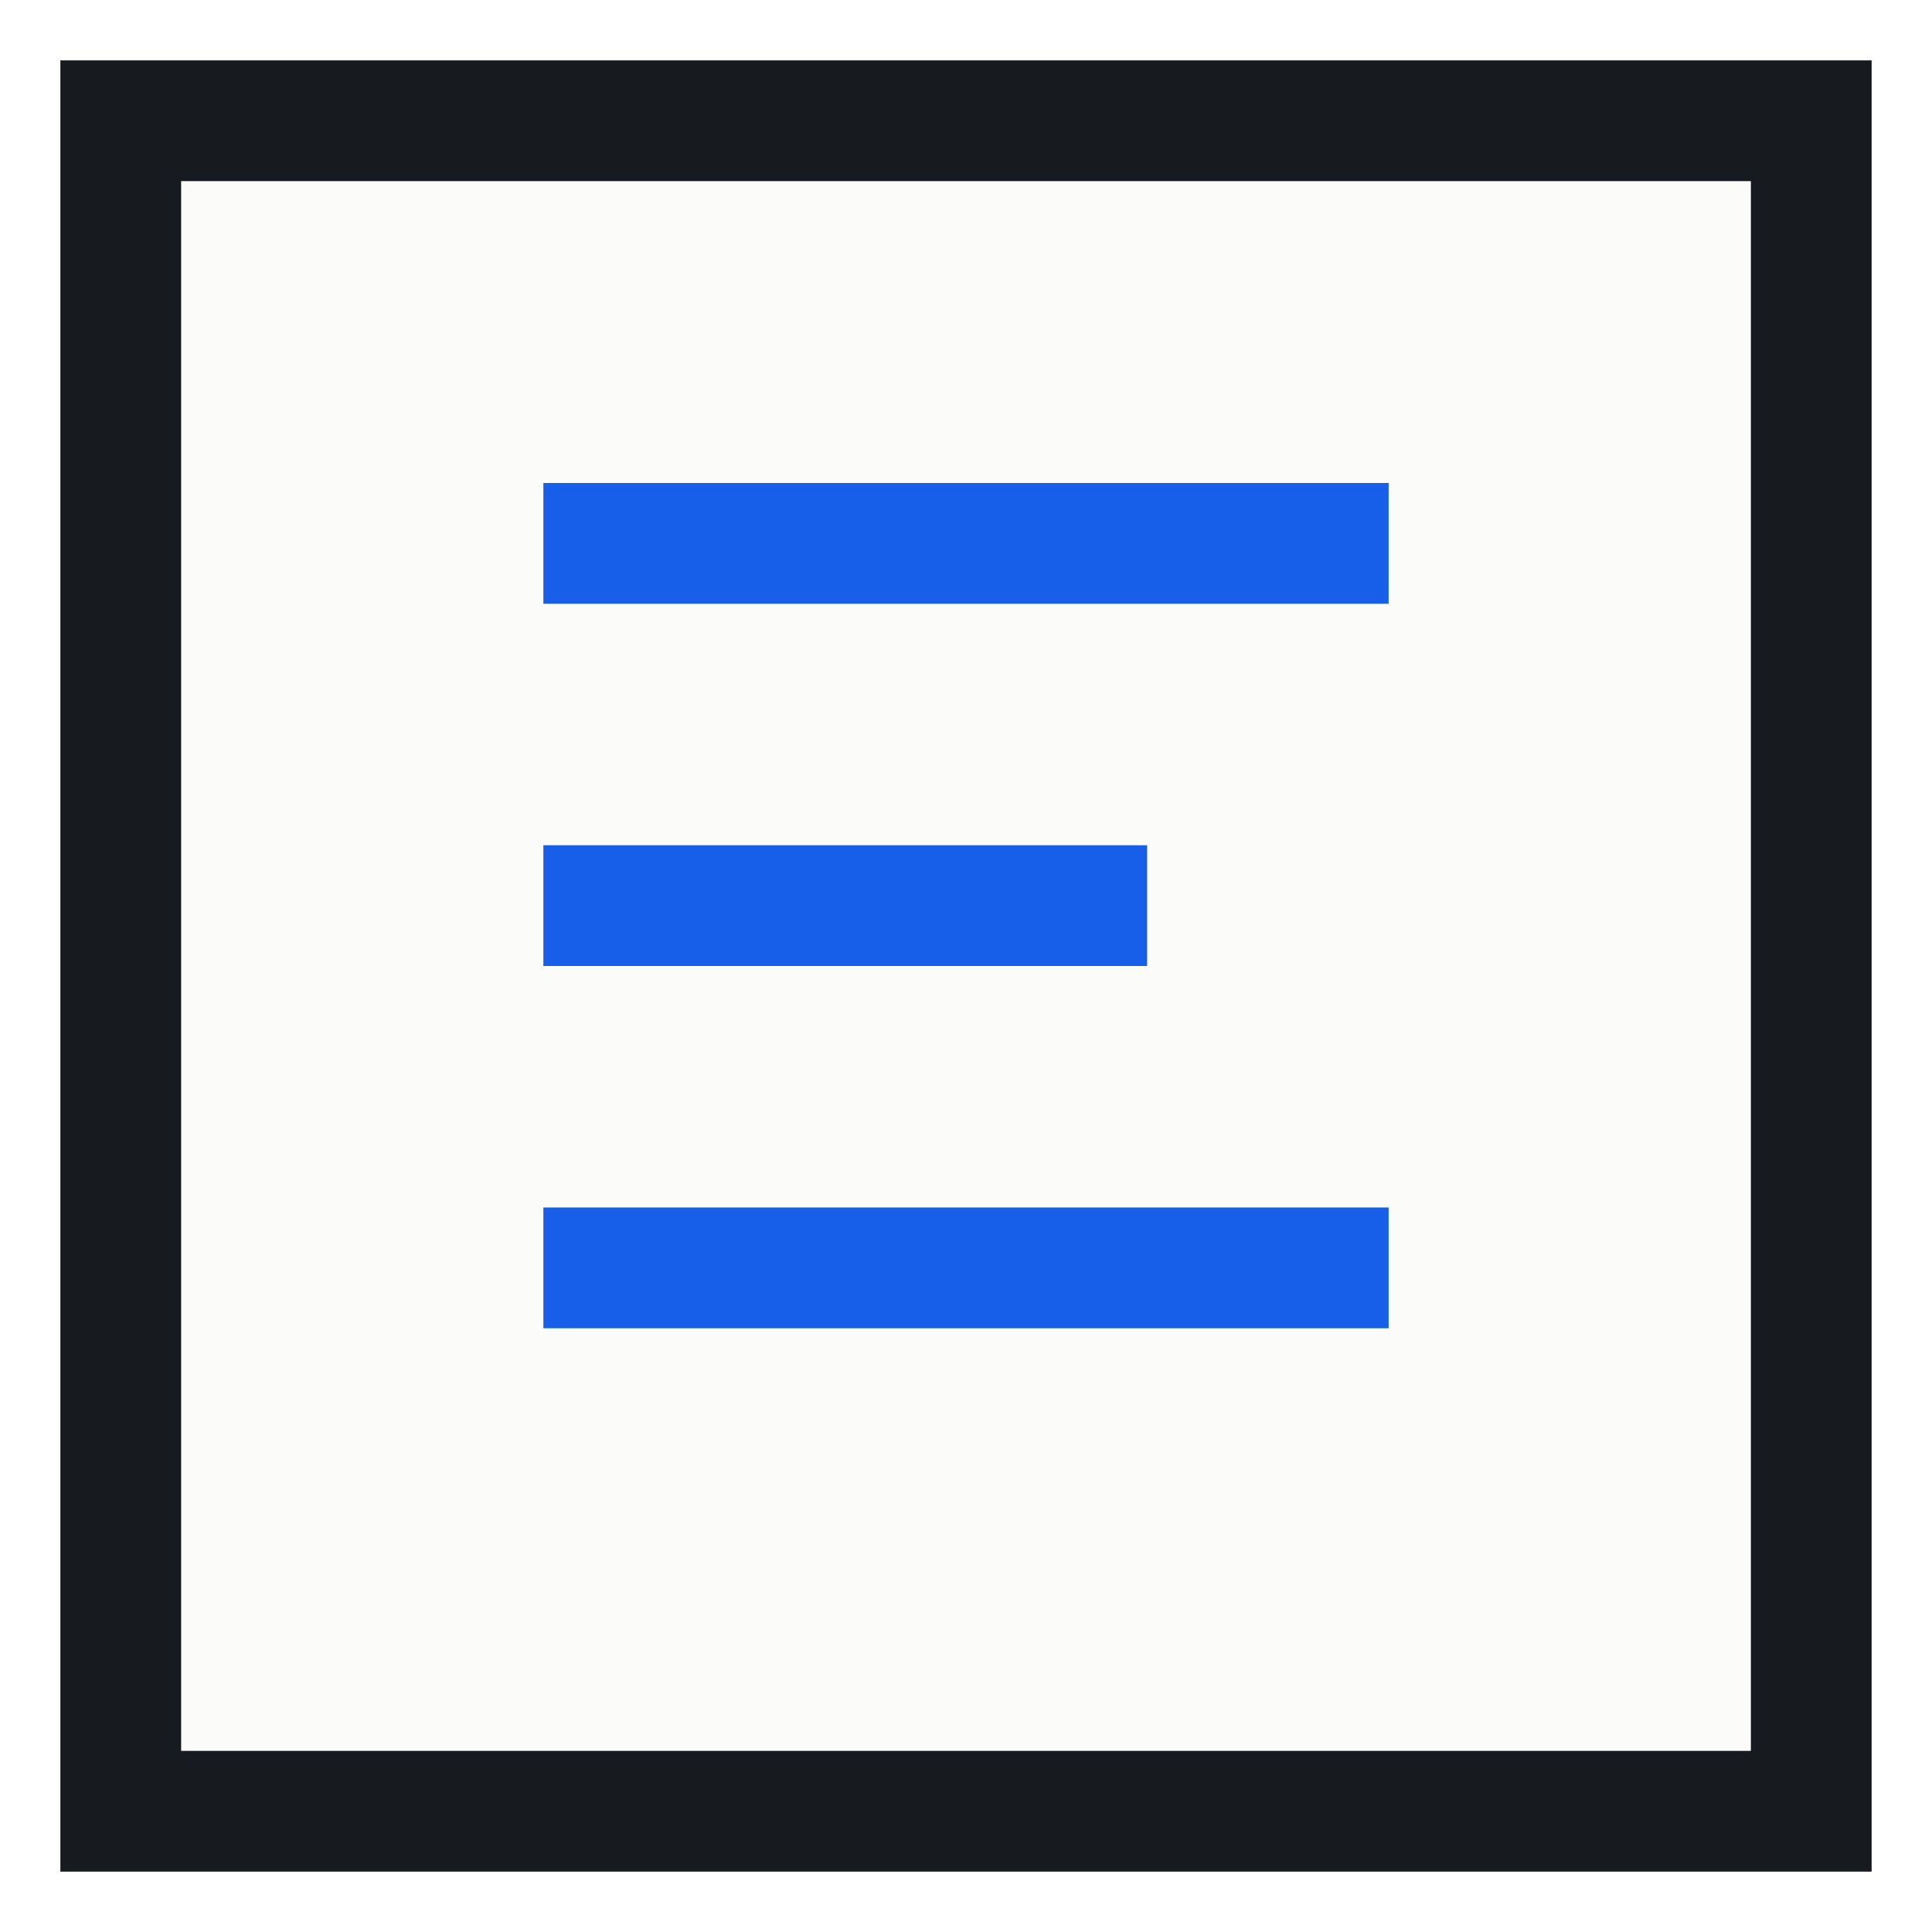
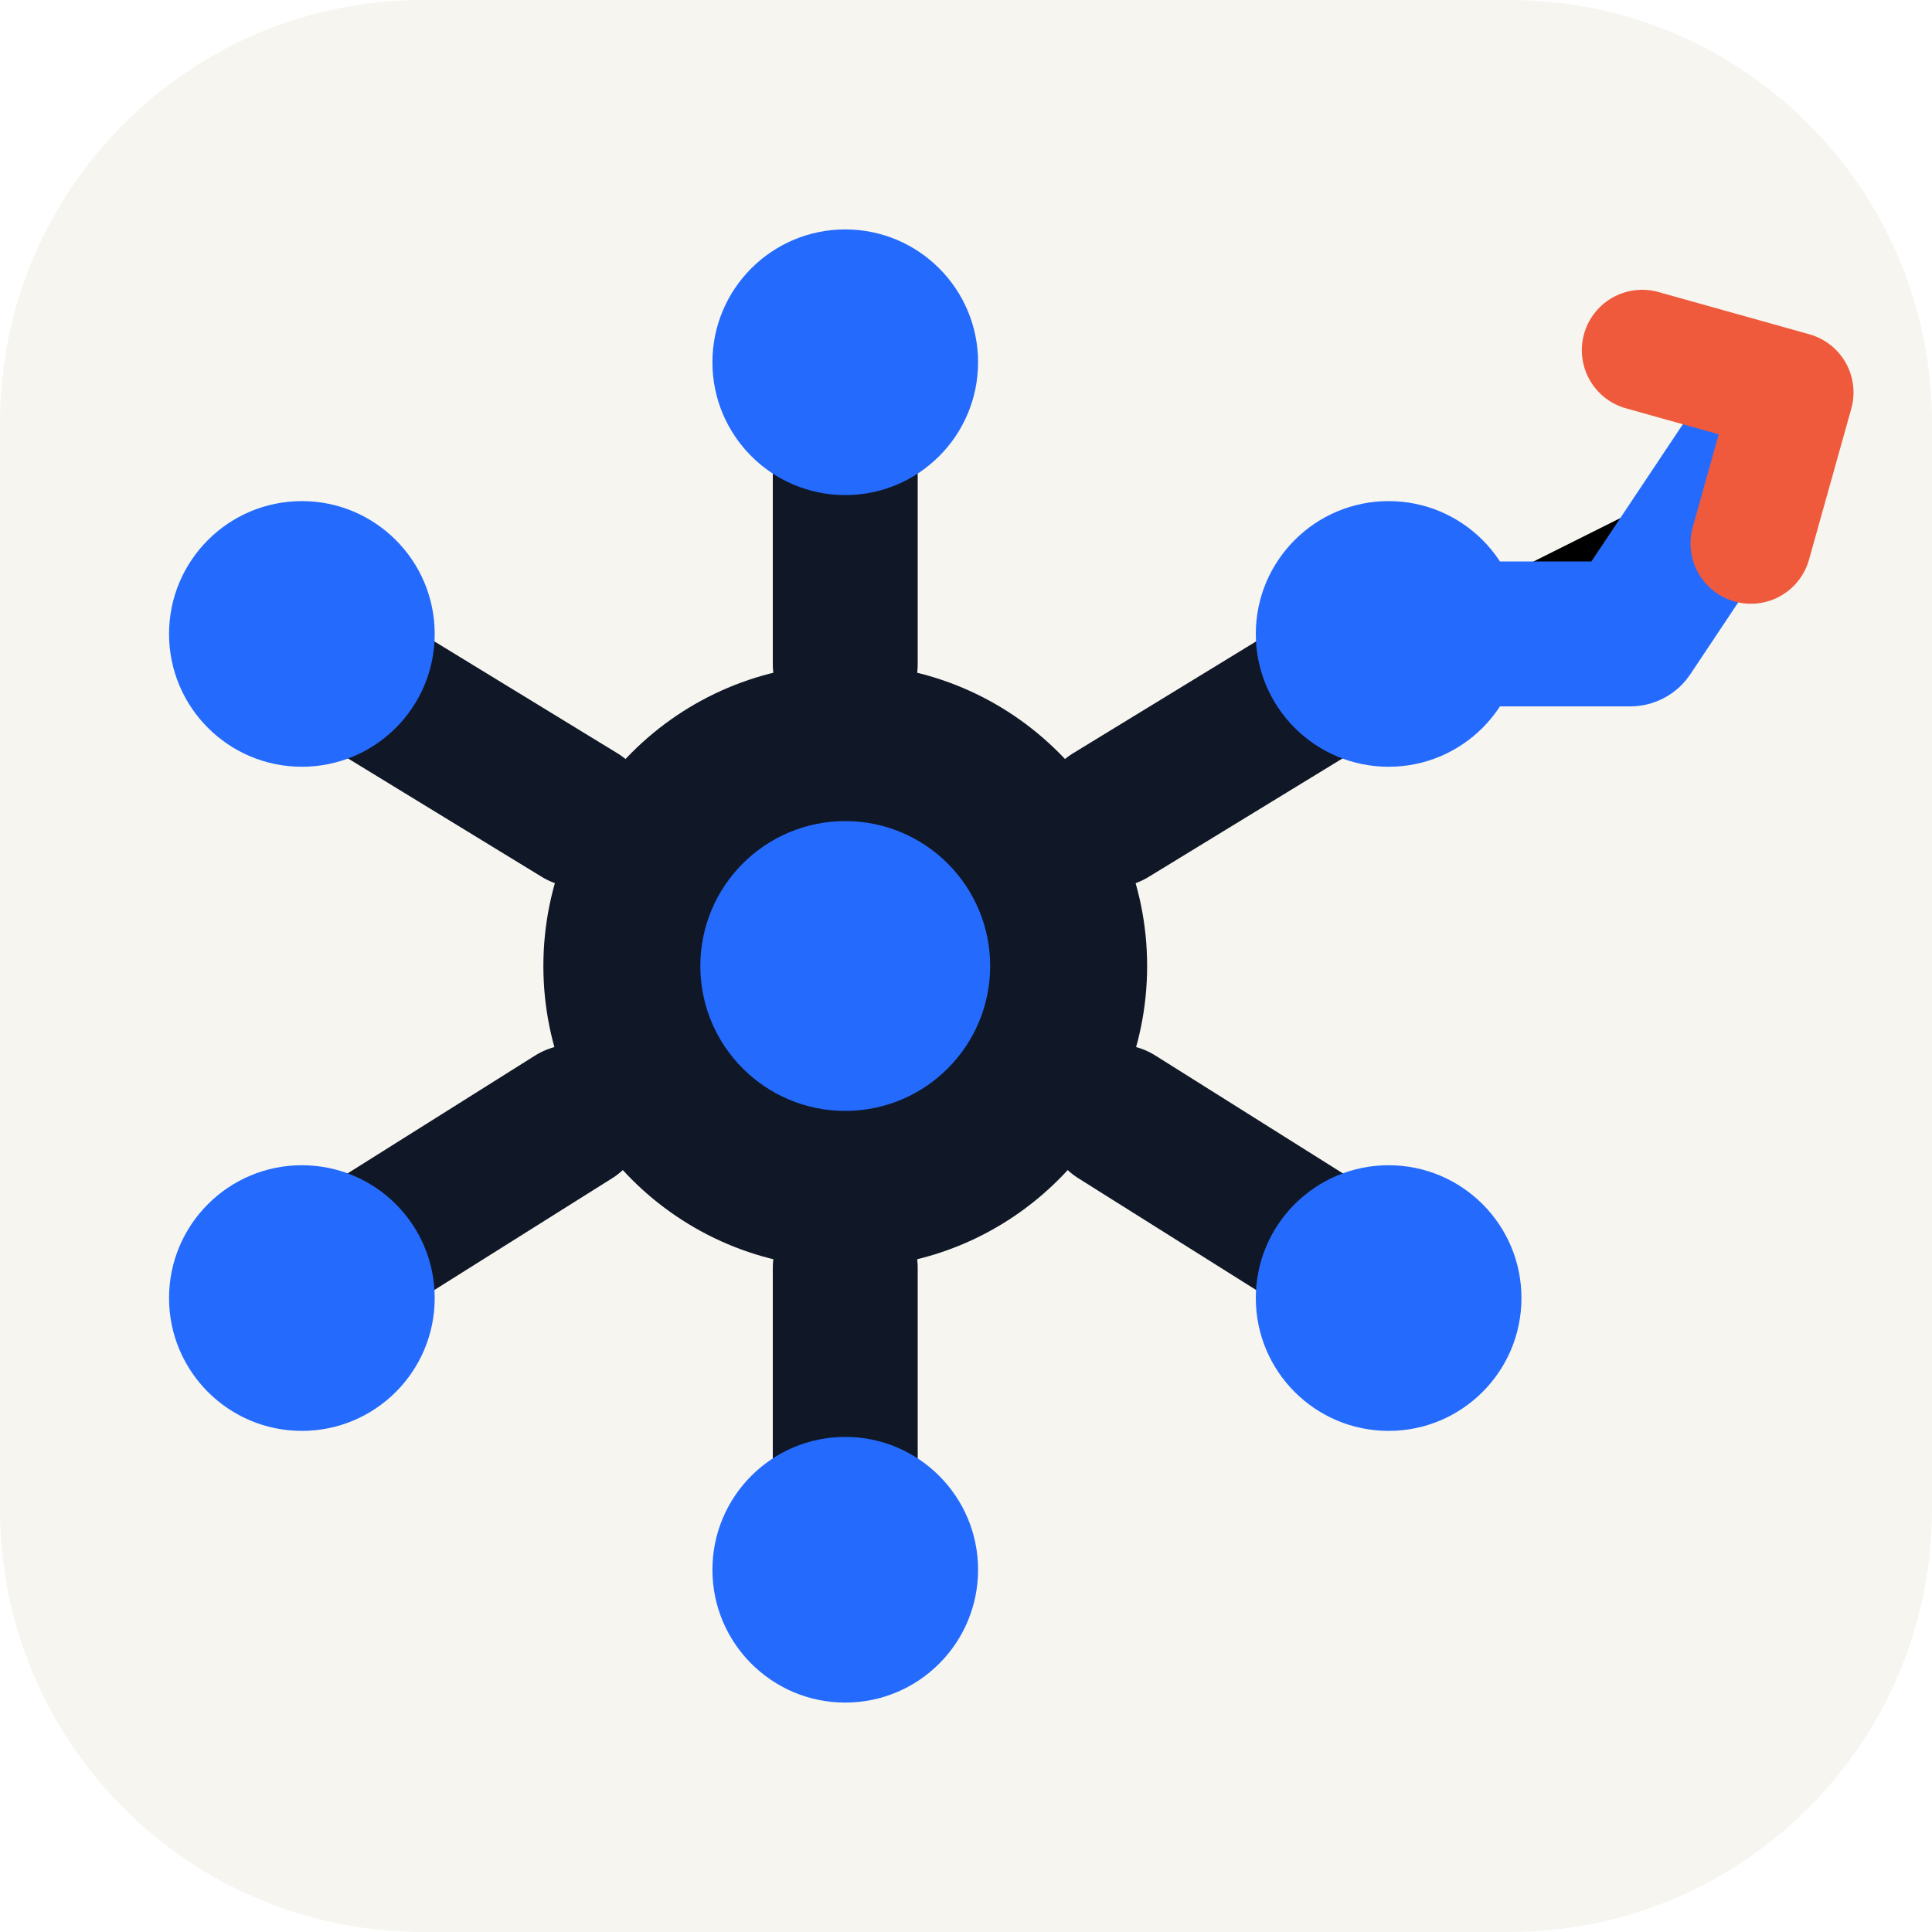
<svg xmlns="http://www.w3.org/2000/svg" viewBox="0 0 32 32">
-   <rect x="2" y="2" width="28" height="28" fill="#fbfbfa" stroke="#171a1f" stroke-width="2" />
-   <path d="M10 9h12M10 15h8M10 21h12" stroke="#175fe9" stroke-width="2" stroke-linecap="square" />
+   <rect width="32" height="32" rx="7" fill="#f6f5f0" />
+   <circle cx="14" cy="16" r="5" fill="#101827" />
+   <circle cx="14" cy="16" r="2.4" fill="#246bfd" />
+   <path d="M14 11V7M18.4 13.5l3.6-2.2M18.5 18.5l3.5 2.2M14 21v4M9.5 18.5 6 20.7M9.6 13.5 6 11.3" stroke="#101827" stroke-width="2.4" stroke-linecap="round" />
+   <circle cx="14" cy="6" r="2.2" fill="#246bfd" />
+   <circle cx="23" cy="10.5" r="2.2" fill="#246bfd" />
+   <circle cx="23" cy="21.5" r="2.2" fill="#246bfd" />
+   <circle cx="14" cy="26" r="2.2" fill="#246bfd" />
+   <circle cx="5" cy="21.5" r="2.2" fill="#246bfd" />
+   <circle cx="5" cy="10.5" r="2.2" fill="#246bfd" />
+   <path d="M23 10.5h4l2-3" stroke="#246bfd" stroke-width="2.4" stroke-linecap="round" stroke-linejoin="round" />
+   <path d="m27.2 5.8 2.5.7-.7 2.5" fill="none" stroke="#f05a3c" stroke-width="2" stroke-linecap="round" stroke-linejoin="round" />
</svg>
